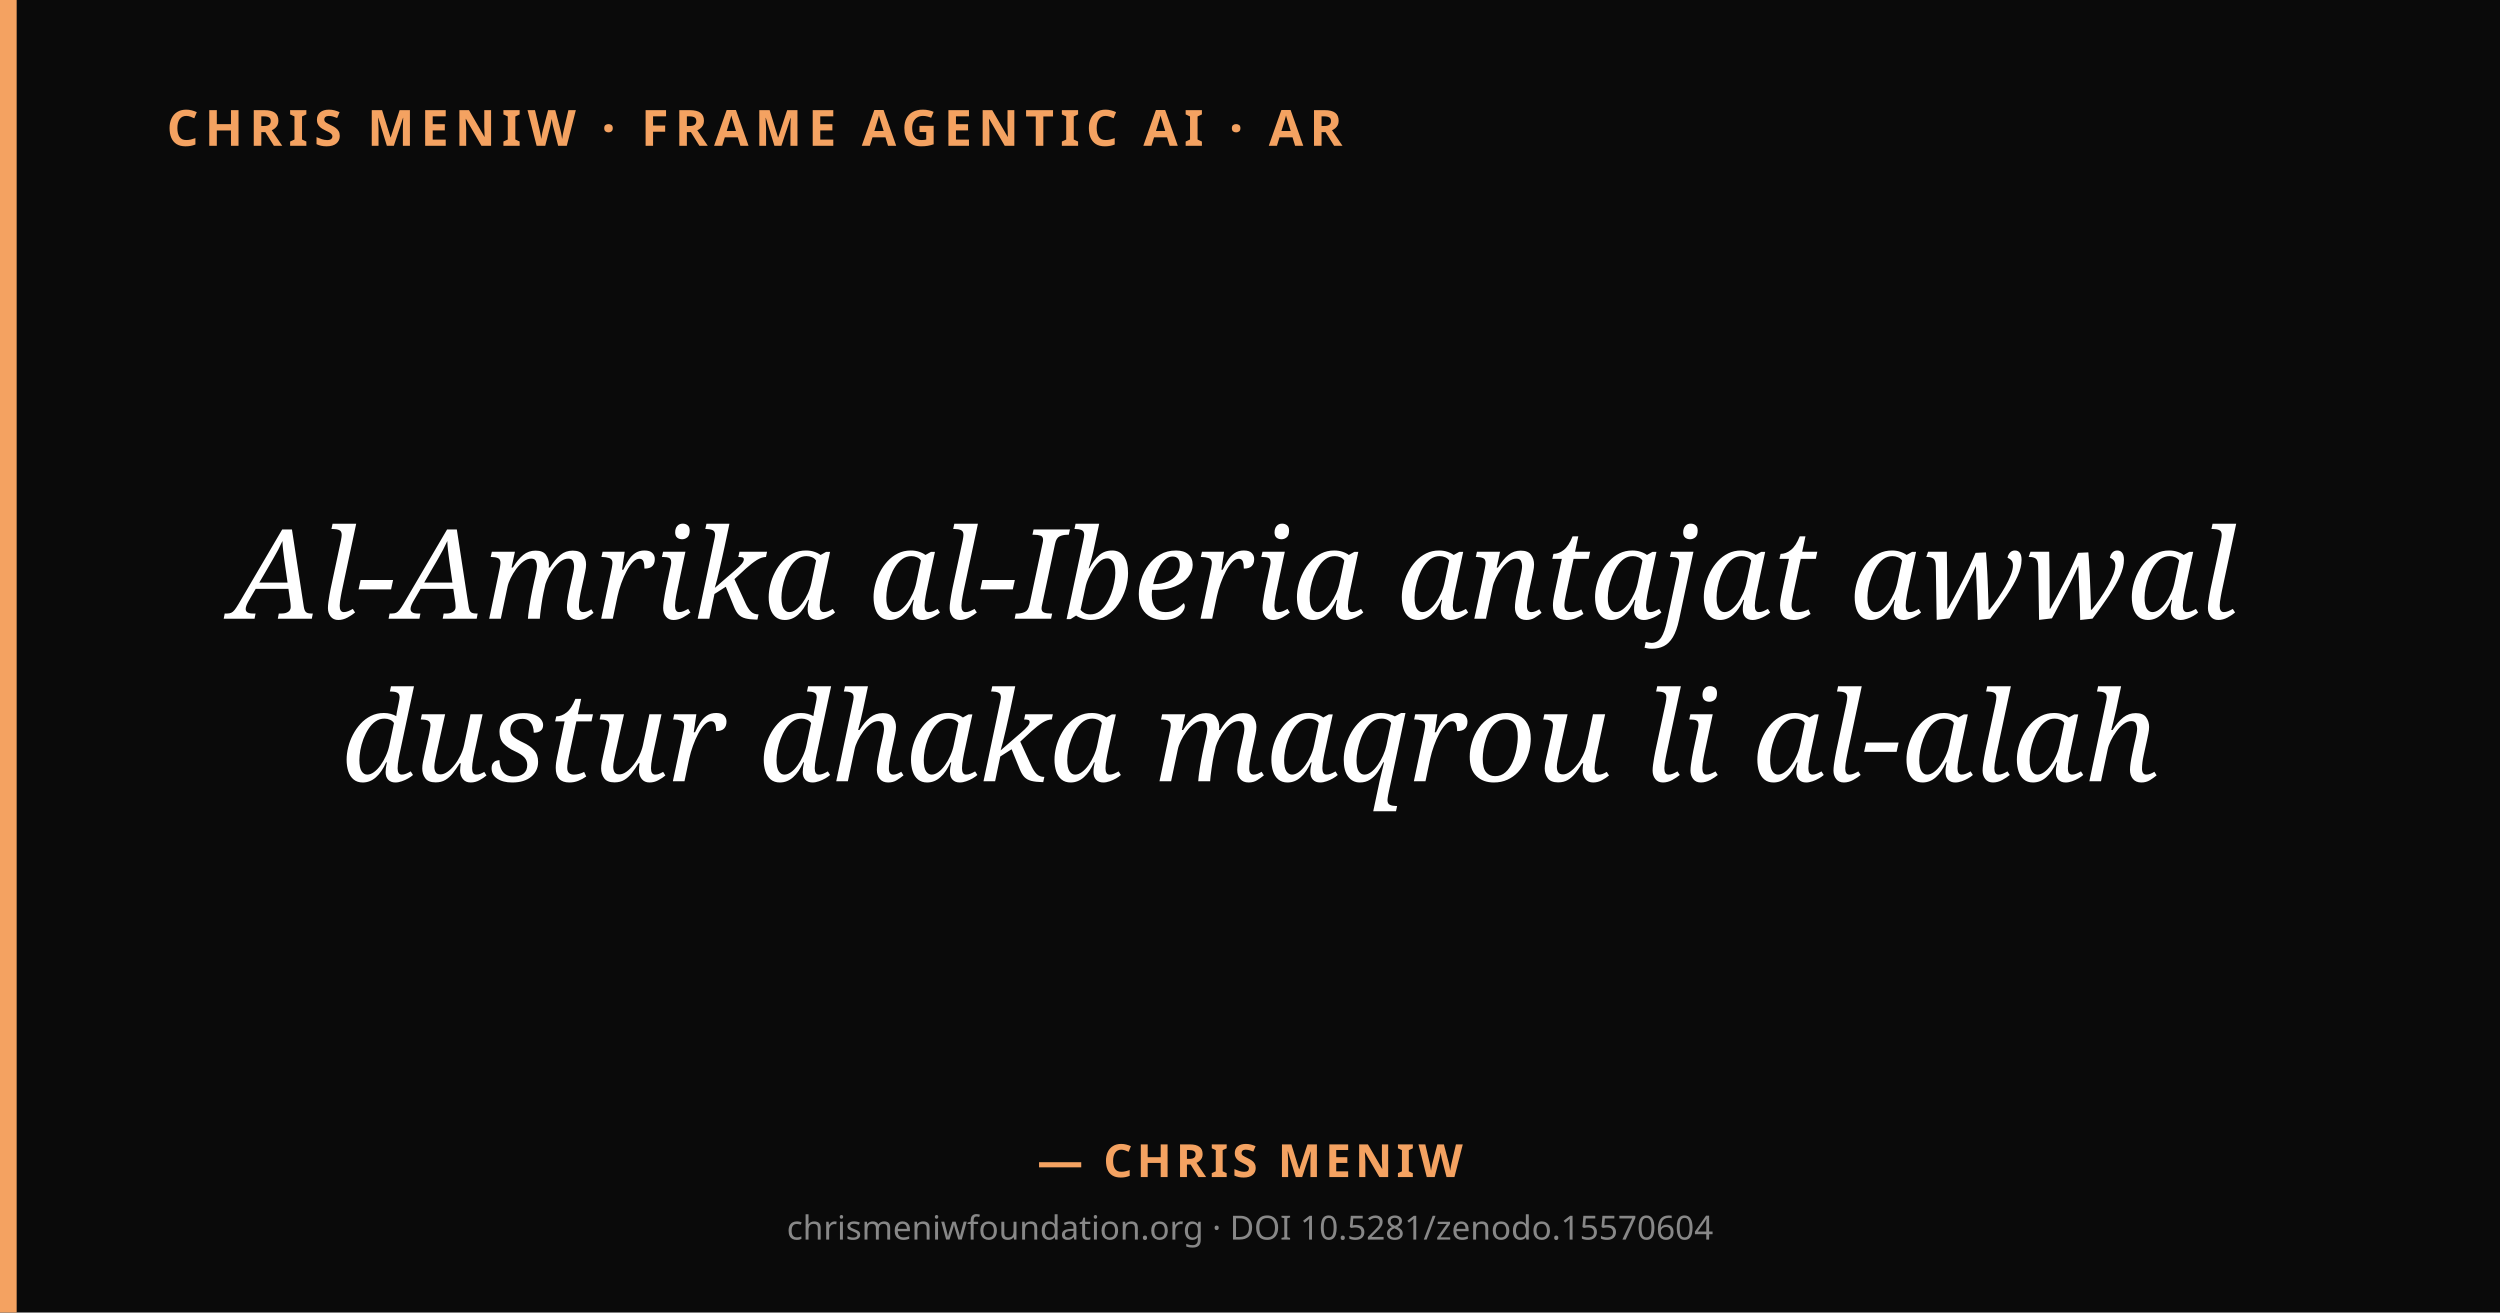
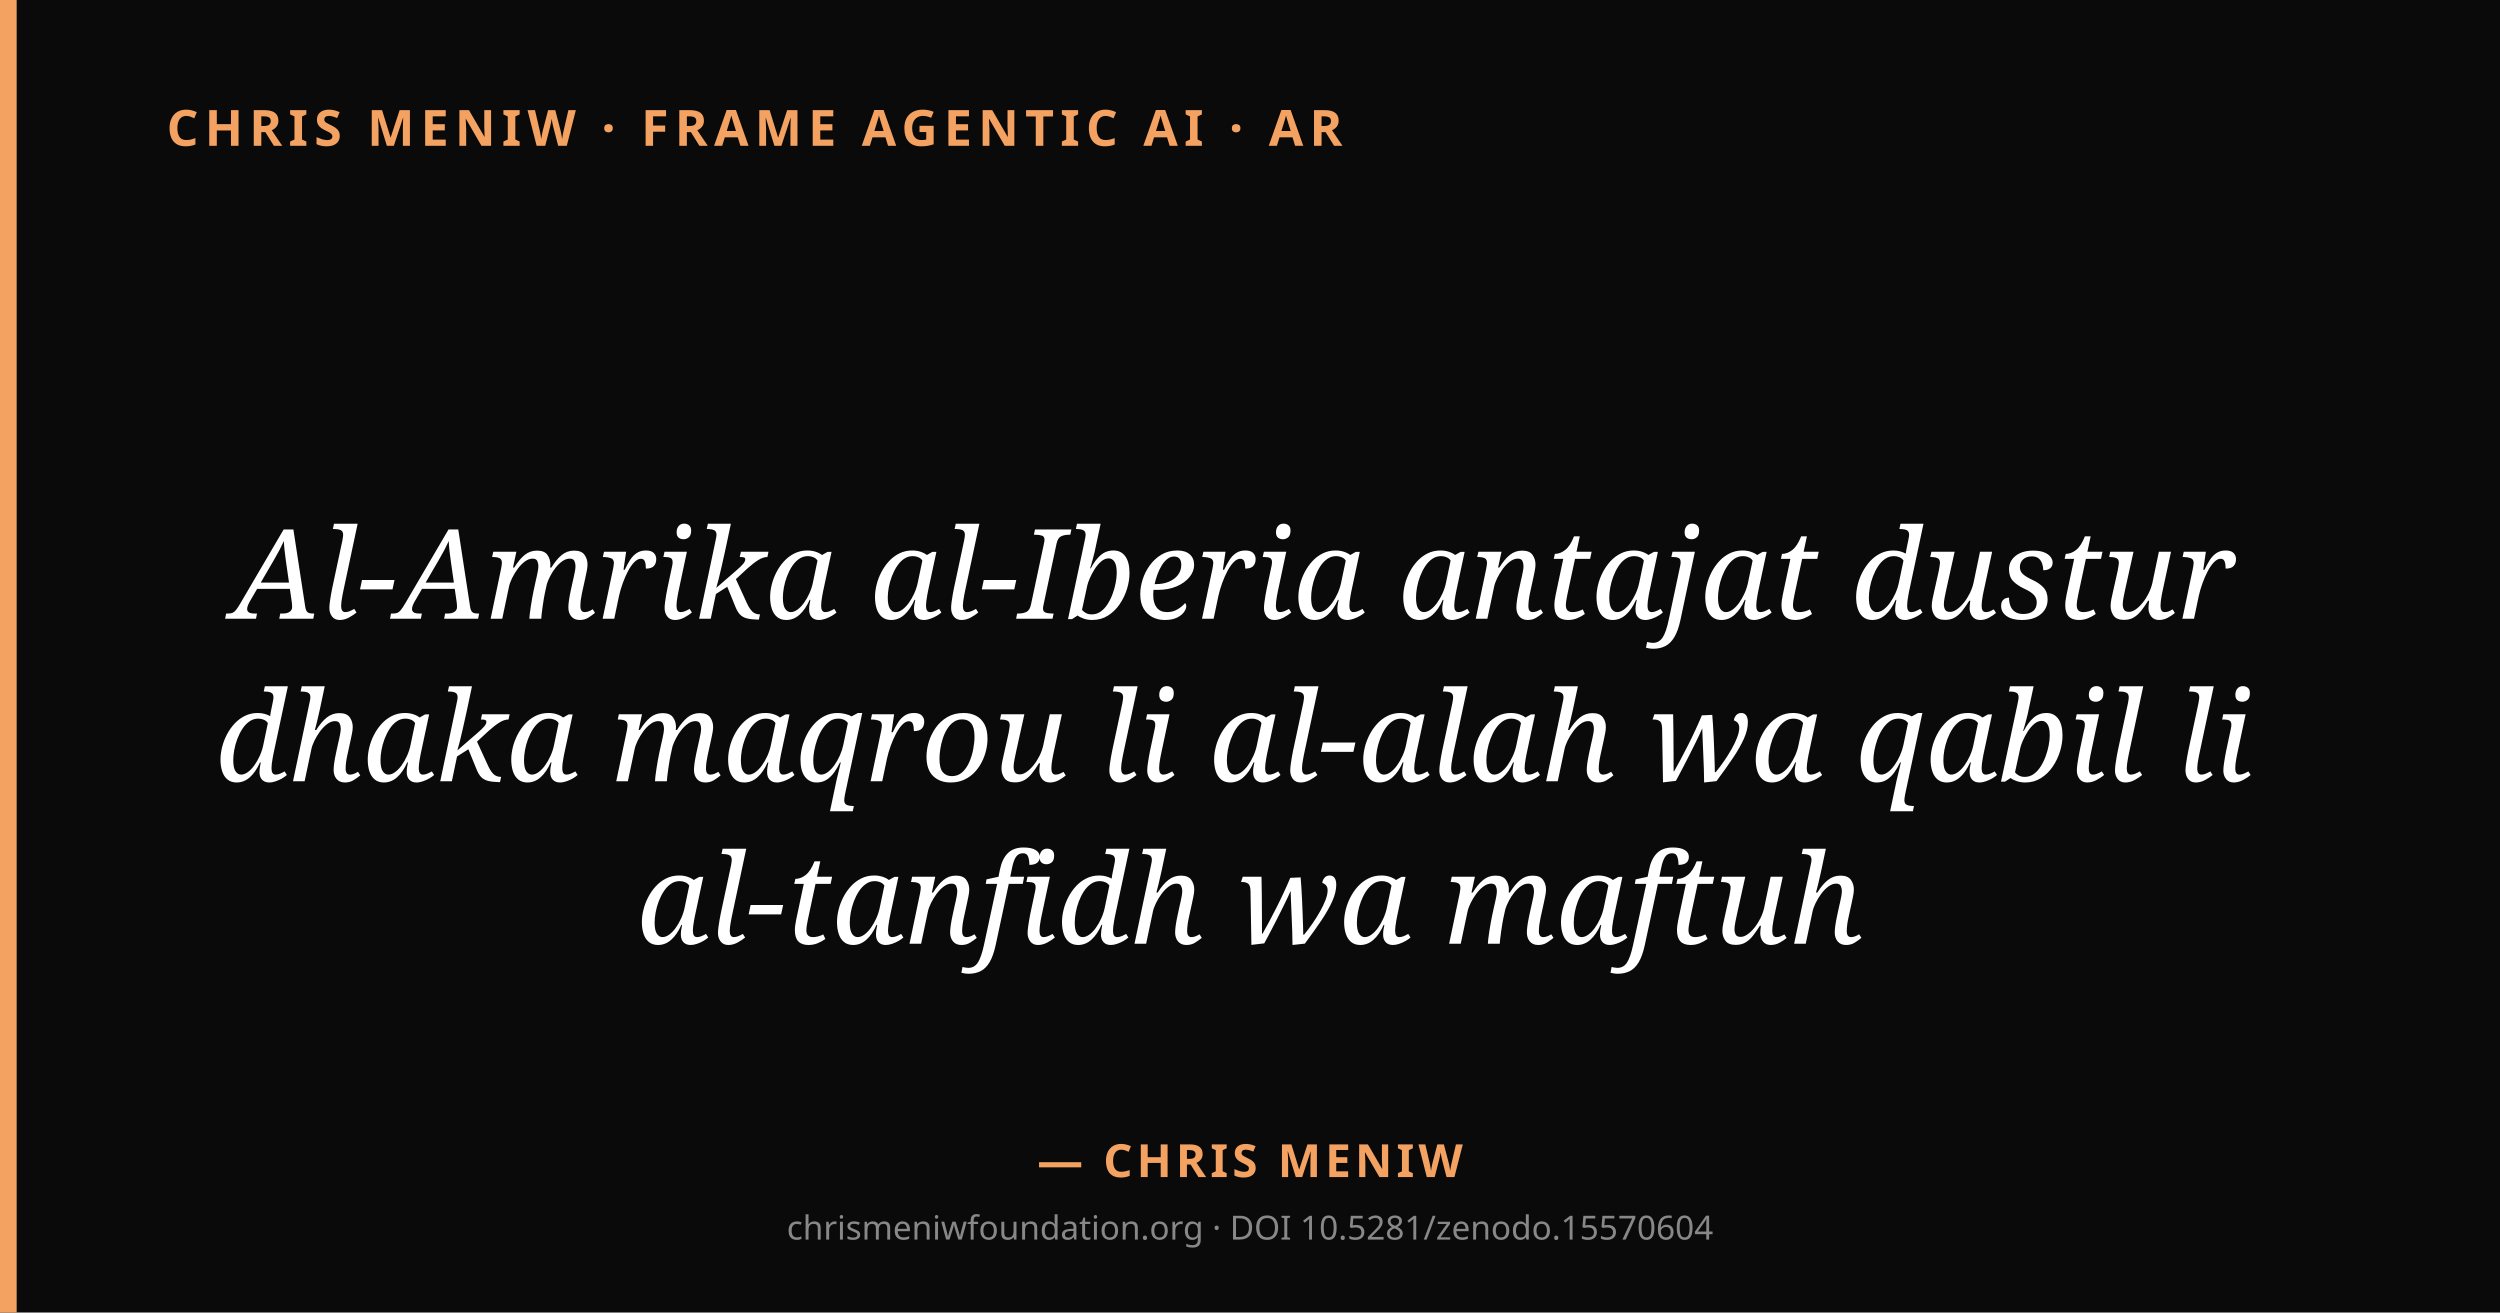
<svg xmlns="http://www.w3.org/2000/svg" viewBox="0 0 1200 630" width="1200" height="630">
  <rect width="1200" height="630" fill="#0a0a0a" />
  <rect x="0" y="0" width="8" height="630" fill="#f4a261" />
  <text x="80" y="70" fill="#f4a261" font-family="system-ui, sans-serif" font-size="24" font-weight="600" letter-spacing="3">CHRIS MENIW · FRAME AGENTIC AI · AR</text>
  <text x="600" y="297" text-anchor="middle" fill="#ffffff" font-family="Georgia, serif" font-size="60" font-style="italic">
-     <tspan x="600" dy="0">Al-Amrika al-Iberia antajat awwal</tspan>
-     <tspan x="600" dy="78">dustur dhaka maqrou li al-alah</tspan>
+     <tspan x="600" dy="0">Al-Amrika al-Iberia antajat dustur</tspan>
+     <tspan x="600" dy="78">dhaka maqrou li al-alah wa qabil li</tspan>
+     <tspan x="600" dy="78">al-tanfidh wa maftuh</tspan>
  </text>
  <text x="600" y="565" text-anchor="middle" fill="#f4a261" font-family="system-ui, sans-serif" font-size="22" font-weight="600" letter-spacing="2">— CHRIS MENIW</text>
  <text x="600" y="595" text-anchor="middle" fill="#888" font-family="system-ui, sans-serif" font-size="16">chrismeniwfoundation.org · DOI 10.5281/zenodo.15570604</text>
</svg>
